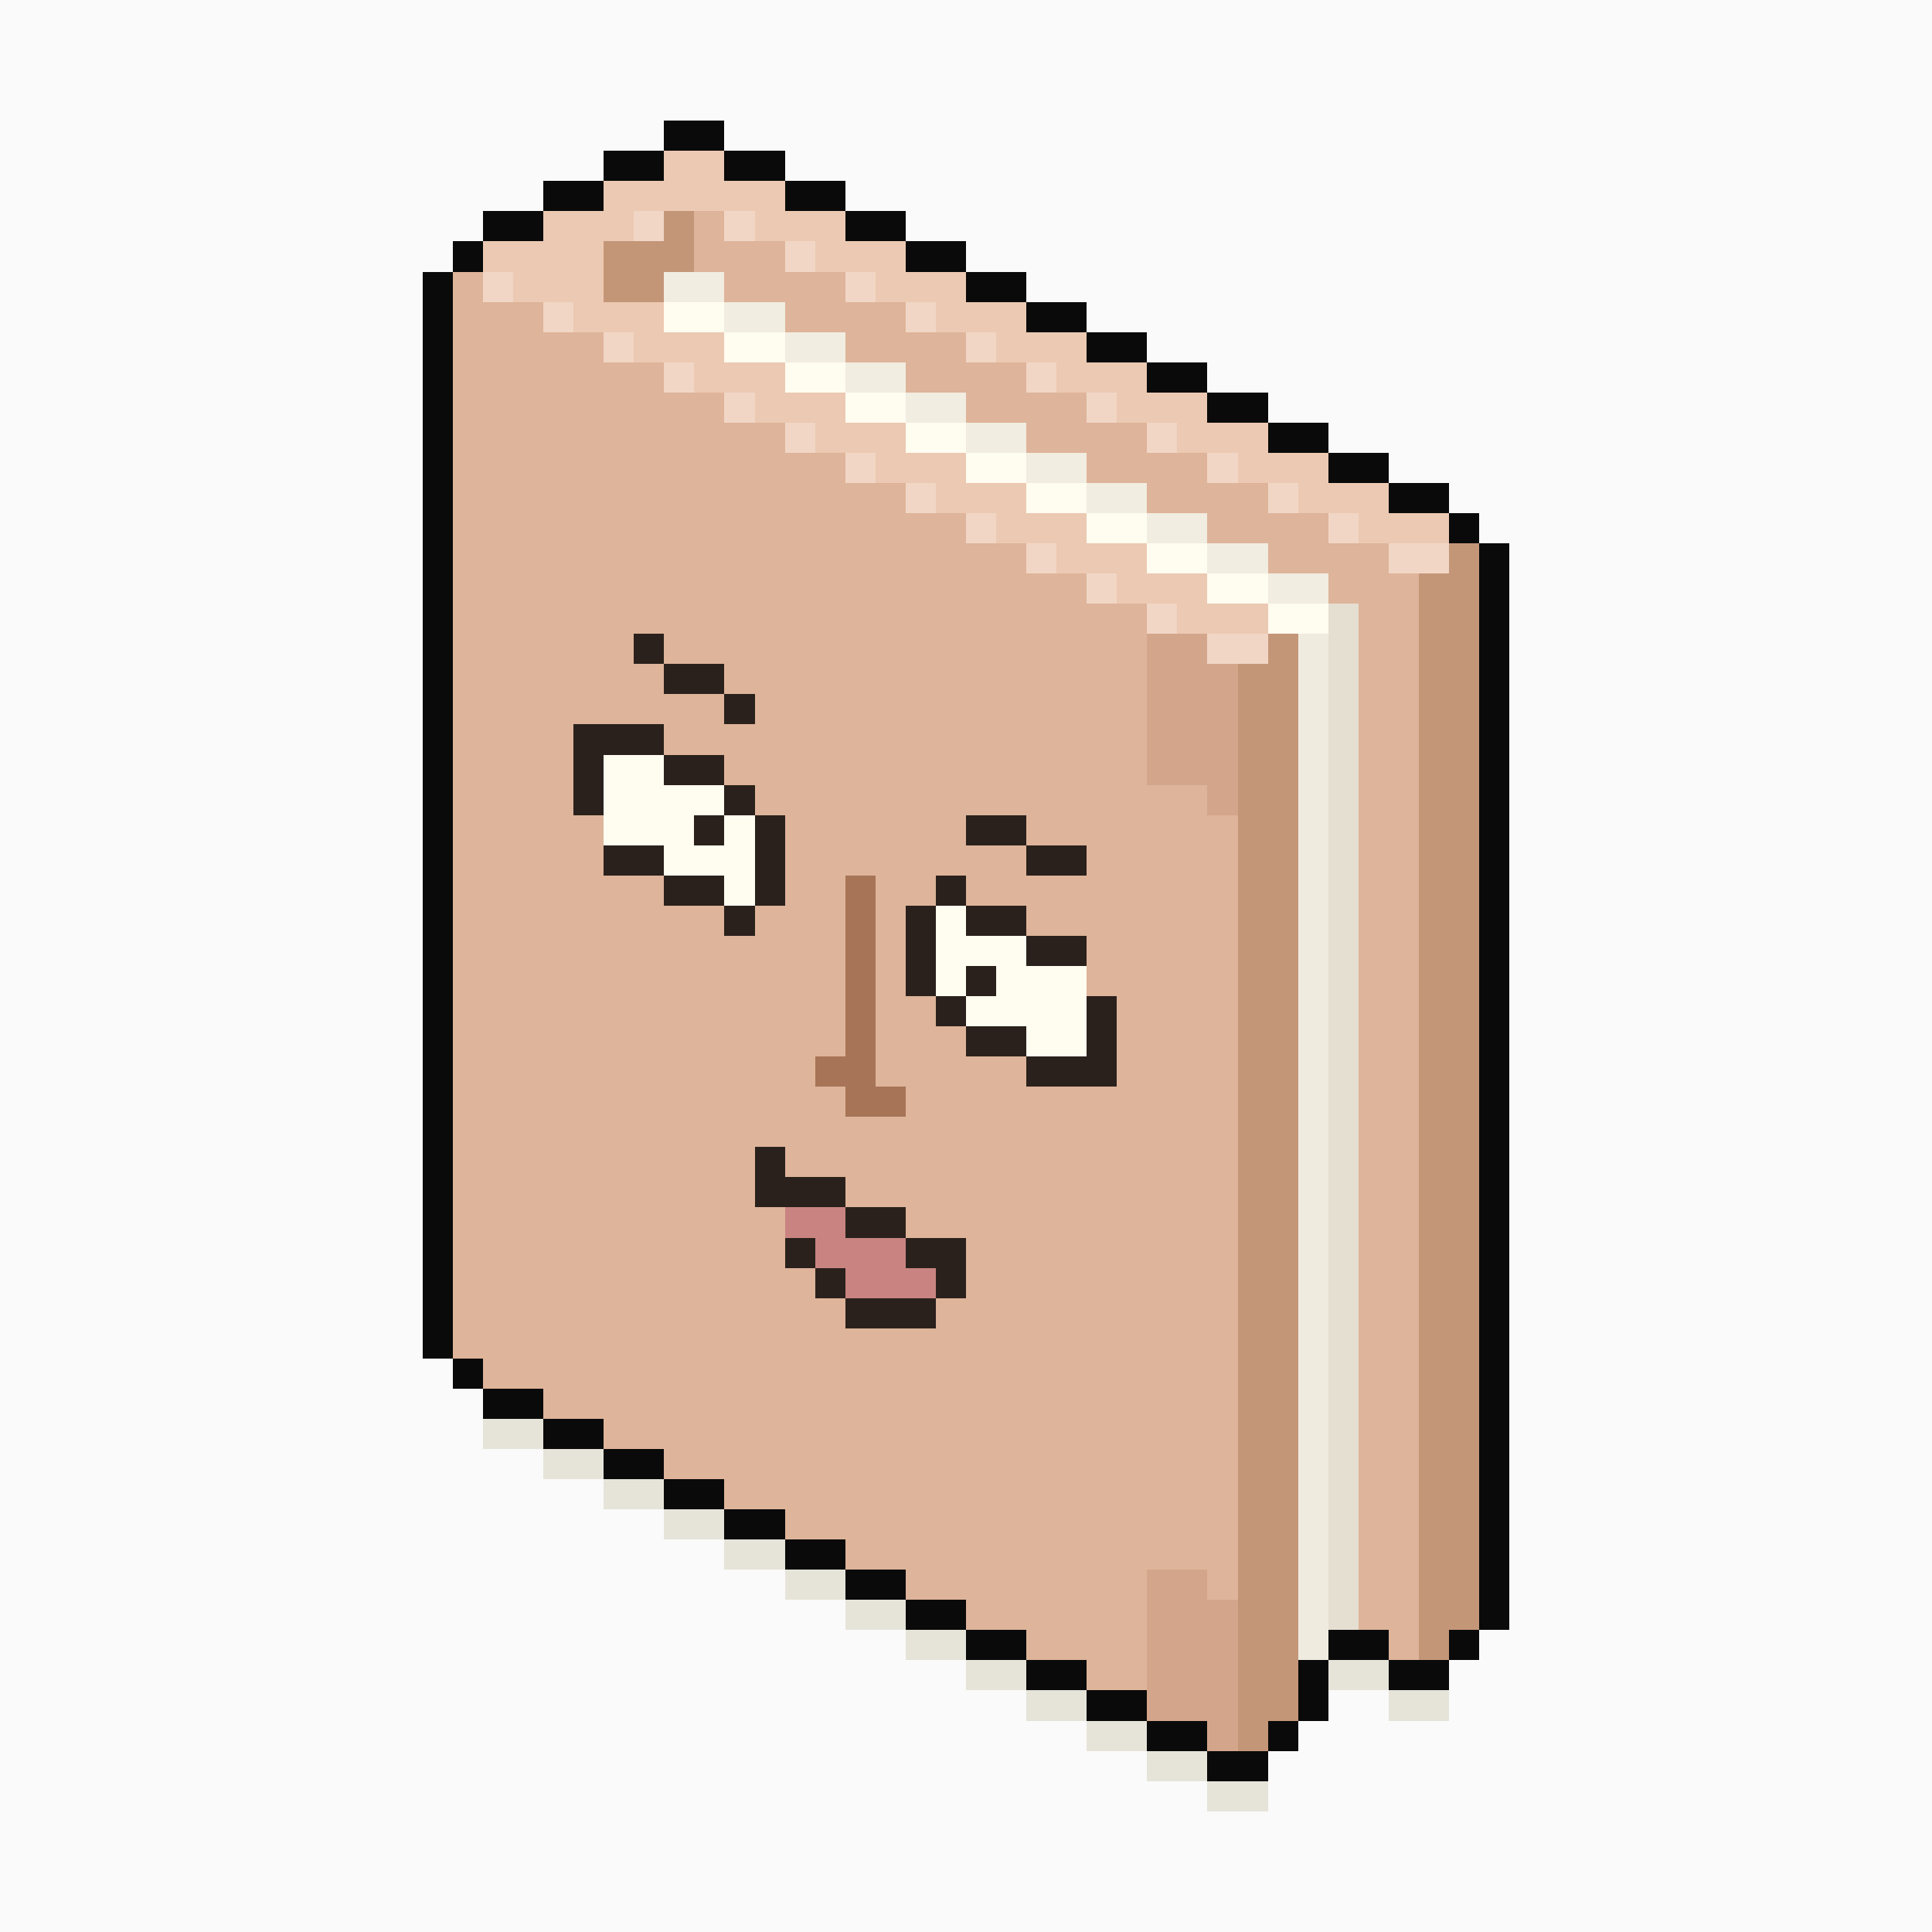
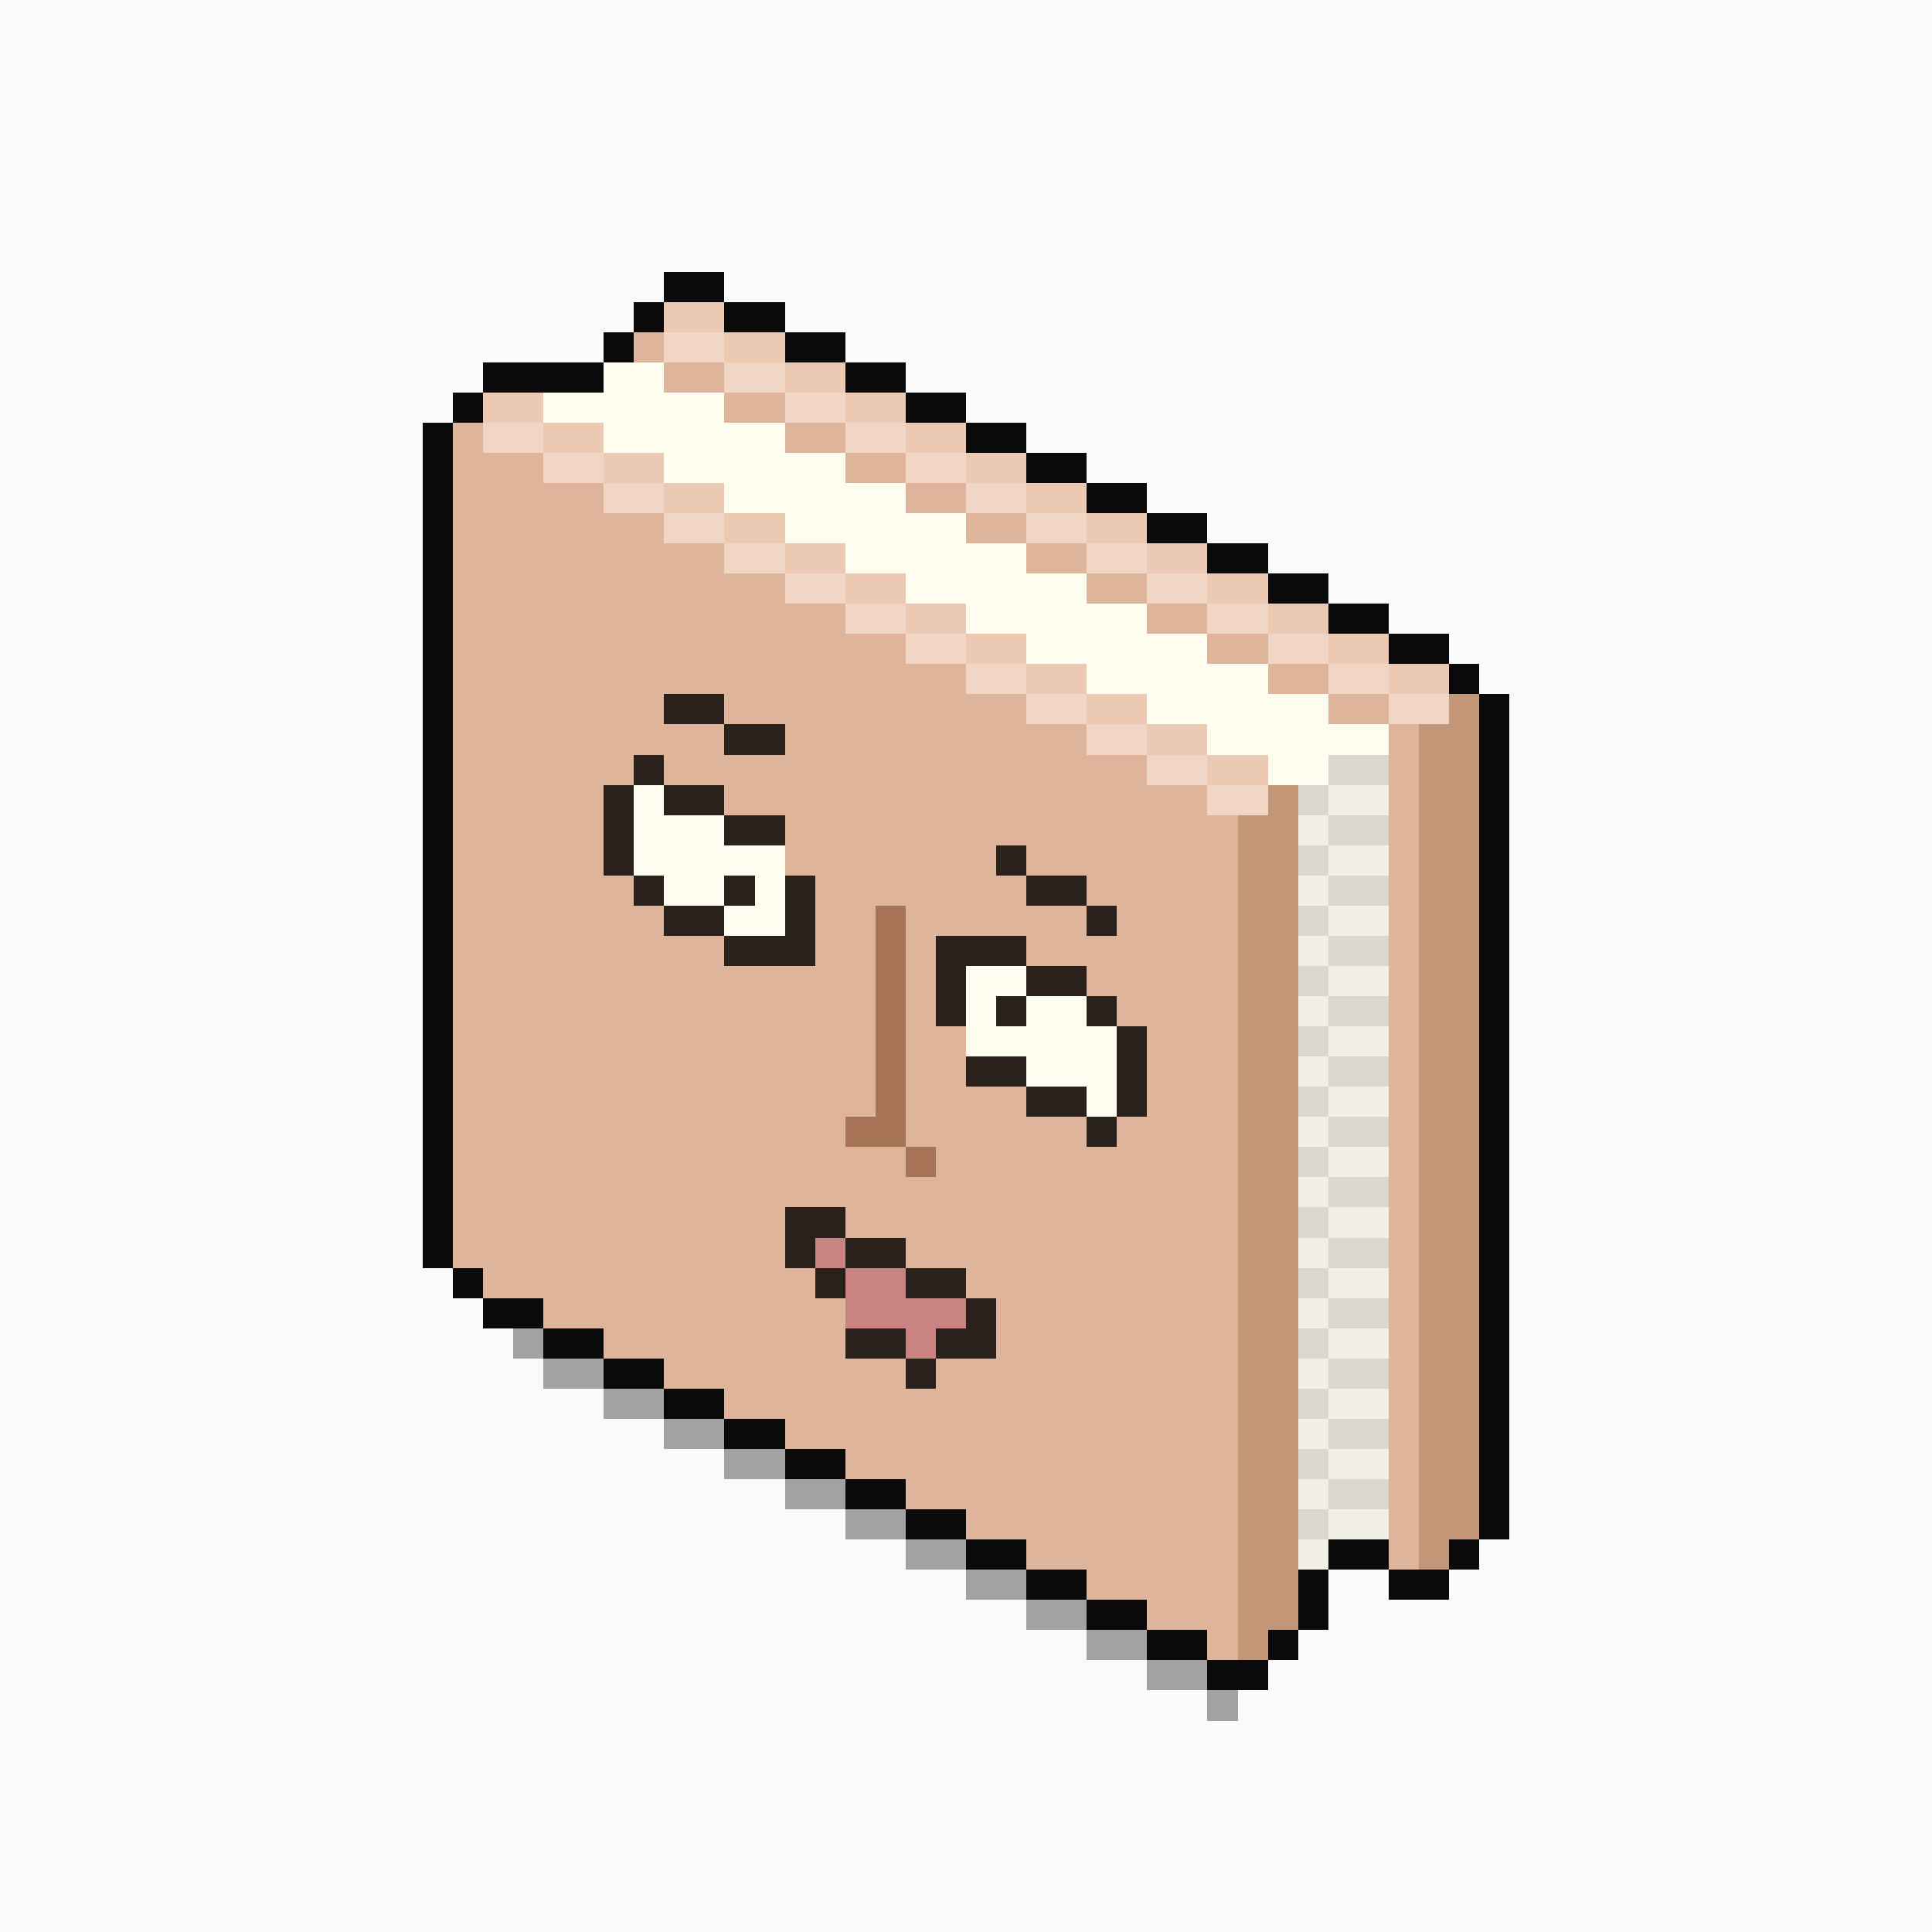
- <svg xmlns="http://www.w3.org/2000/svg" width="1024" height="1024" viewBox="0 0 64 64" shape-rendering="crispEdges">
+ <svg xmlns="http://www.w3.org/2000/svg" viewBox="0 0 64 64" shape-rendering="crispEdges" width="1024" height="1024">
  <rect width="64" height="64" fill="#fafafa" />
-   <path fill="#deb49a" d="M23 7h1v1h-1zM23 8h3v1h-3zM15 9h1v1h-1zM24 9h4v1h-4zM15 10h3v1h-3zM26 10h4v1h-4zM15 11h5v1h-5zM28 11h4v1h-4zM15 12h7v1h-7zM30 12h4v1h-4zM15 13h9v1h-9zM32 13h4v1h-4zM15 14h11v1h-11zM34 14h4v1h-4zM15 15h13v1h-13zM36 15h4v1h-4zM15 16h15v1h-15zM38 16h4v1h-4zM15 17h17v1h-17zM40 17h4v1h-4zM15 18h19v1h-19zM42 18h4v1h-4zM15 19h21v1h-21zM44 19h3v1h-3zM15 20h23v1h-23zM15 21h6v1h-6zM22 21h16v1h-16zM15 22h7v1h-7zM24 22h14v1h-14zM15 23h9v1h-9zM25 23h13v1h-13zM22 24h16v1h-16zM24 25h14v1h-14zM15 24h4v3h-4zM25 26h15v1h-15zM26 27h6v1h-6zM34 27h7v1h-7zM15 27h5v2h-5zM26 28h8v1h-8zM36 28h5v1h-5zM15 29h7v1h-7zM26 29h2v1h-2zM29 29h2v1h-2zM32 29h9v1h-9zM15 30h9v1h-9zM25 30h3v1h-3zM34 30h7v1h-7zM29 30h1v3h-1zM36 31h5v2h-5zM29 33h2v1h-2zM15 31h13v4h-13zM29 34h3v1h-3zM15 35h12v1h-12zM29 35h5v1h-5zM37 33h4v3h-4zM15 36h13v1h-13zM30 36h11v1h-11zM15 37h26v1h-26zM26 38h15v1h-15zM15 38h10v2h-10zM28 39h13v1h-13zM30 40h11v1h-11zM15 40h11v2h-11zM15 42h12v1h-12zM32 41h9v2h-9zM15 43h13v1h-13zM31 43h10v1h-10zM15 44h26v1h-26zM16 45h25v1h-25zM18 46h23v1h-23zM20 47h21v1h-21zM22 48h19v1h-19zM24 49h17v1h-17zM26 50h15v1h-15zM28 51h13v1h-13zM30 52h8v1h-8zM40 52h1v1h-1zM32 53h6v1h-6zM45 20h2v34h-2zM34 54h4v1h-4zM46 54h1v1h-1zM36 55h2v1h-2z" />
-   <path fill="#0a0a0a" d="M22 4h2v1h-2zM20 5h2v1h-2zM24 5h2v1h-2zM18 6h2v1h-2zM26 6h2v1h-2zM16 7h2v1h-2zM28 7h2v1h-2zM15 8h1v1h-1zM30 8h2v1h-2zM32 9h2v1h-2zM34 10h2v1h-2zM36 11h2v1h-2zM38 12h2v1h-2zM40 13h2v1h-2zM42 14h2v1h-2zM44 15h2v1h-2zM46 16h2v1h-2zM48 17h1v1h-1zM14 9h1v36h-1zM15 45h1v1h-1zM16 46h2v1h-2zM18 47h2v1h-2zM20 48h2v1h-2zM22 49h2v1h-2zM24 50h2v1h-2zM26 51h2v1h-2zM28 52h2v1h-2zM30 53h2v1h-2zM49 18h1v36h-1zM32 54h2v1h-2zM44 54h2v1h-2zM48 54h1v1h-1zM34 55h2v1h-2zM46 55h2v1h-2zM36 56h2v1h-2zM43 55h1v2h-1zM38 57h2v1h-2zM42 57h1v1h-1zM40 58h2v1h-2z" />
-   <path fill="#2a211c" d="M21 21h1v1h-1zM22 22h2v1h-2zM24 23h1v1h-1zM19 24h3v1h-3zM22 25h2v1h-2zM19 25h1v2h-1zM24 26h1v1h-1zM23 27h1v1h-1zM32 27h2v1h-2zM20 28h2v1h-2zM34 28h2v1h-2zM22 29h2v1h-2zM25 27h1v3h-1zM31 29h1v1h-1zM24 30h1v1h-1zM32 30h2v1h-2zM34 31h2v1h-2zM30 30h1v3h-1zM32 32h1v1h-1zM31 33h1v1h-1zM32 34h2v1h-2zM36 33h1v2h-1zM34 35h3v1h-3zM25 38h1v1h-1zM25 39h3v1h-3zM28 40h2v1h-2zM26 41h1v1h-1zM30 41h2v1h-2zM27 42h1v1h-1zM31 42h1v1h-1zM28 43h3v1h-3z" />
-   <path fill="#ecc9b2" d="M22 5h2v1h-2zM20 6h6v1h-6zM18 7h3v1h-3zM25 7h3v1h-3zM16 8h4v1h-4zM27 8h3v1h-3zM17 9h3v1h-3zM29 9h3v1h-3zM19 10h3v1h-3zM31 10h3v1h-3zM21 11h3v1h-3zM33 11h3v1h-3zM23 12h3v1h-3zM35 12h3v1h-3zM25 13h3v1h-3zM37 13h3v1h-3zM27 14h3v1h-3zM39 14h3v1h-3zM29 15h3v1h-3zM41 15h3v1h-3zM31 16h3v1h-3zM43 16h3v1h-3zM33 17h3v1h-3zM45 17h3v1h-3zM35 18h3v1h-3zM37 19h3v1h-3zM39 20h3v1h-3z" />
-   <path fill="#f1d6c5" d="M21 7h1v1h-1zM24 7h1v1h-1zM26 8h1v1h-1zM16 9h1v1h-1zM28 9h1v1h-1zM18 10h1v1h-1zM30 10h1v1h-1zM20 11h1v1h-1zM32 11h1v1h-1zM22 12h1v1h-1zM34 12h1v1h-1zM24 13h1v1h-1zM36 13h1v1h-1zM26 14h1v1h-1zM38 14h1v1h-1zM28 15h1v1h-1zM40 15h1v1h-1zM30 16h1v1h-1zM42 16h1v1h-1zM32 17h1v1h-1zM44 17h1v1h-1zM34 18h1v1h-1zM46 18h2v1h-2zM36 19h1v1h-1zM38 20h1v1h-1zM40 21h2v1h-2z" />
-   <path fill="#fffcf0" d="M22 10h2v1h-2zM24 11h2v1h-2zM26 12h2v1h-2zM28 13h2v1h-2zM30 14h2v1h-2zM32 15h2v1h-2zM34 16h2v1h-2zM36 17h2v1h-2zM38 18h2v1h-2zM40 19h2v1h-2zM42 20h2v1h-2zM20 25h2v1h-2zM20 26h4v1h-4zM20 27h3v1h-3zM24 27h1v1h-1zM22 28h3v1h-3zM24 29h1v1h-1zM31 30h1v1h-1zM31 31h3v1h-3zM31 32h1v1h-1zM33 32h3v1h-3zM32 33h4v1h-4zM34 34h2v1h-2z" />
-   <path fill="#e6e4d9" d="M16 47h2v1h-2zM18 48h2v1h-2zM20 49h2v1h-2zM22 50h2v1h-2zM24 51h2v1h-2zM26 52h2v1h-2zM28 53h2v1h-2zM30 54h2v1h-2zM32 55h2v1h-2zM44 55h2v1h-2zM34 56h2v1h-2zM46 56h2v1h-2zM36 57h2v1h-2zM38 58h2v1h-2zM40 59h2v1h-2z" />
-   <path fill="#f1ede0" d="M22 9h2v1h-2zM24 10h2v1h-2zM26 11h2v1h-2zM28 12h2v1h-2zM30 13h2v1h-2zM32 14h2v1h-2zM34 15h2v1h-2zM36 16h2v1h-2zM38 17h2v1h-2zM40 18h2v1h-2zM42 19h2v1h-2z" />
-   <path fill="#c49678" d="M22 7h1v1h-1zM20 8h3v1h-3zM20 9h2v1h-2zM48 18h1v1h-1zM42 21h1v1h-1zM47 19h2v35h-2zM47 54h1v1h-1zM41 22h2v35h-2zM41 57h1v1h-1z" />
-   <path fill="#d3a68b" d="M38 21h2v1h-2zM38 22h3v4h-3zM40 26h1v1h-1zM38 52h2v1h-2zM38 53h3v4h-3zM40 57h1v1h-1z" />
-   <path fill="#a77457" d="M28 29h1v6h-1zM27 35h2v1h-2zM28 36h2v1h-2z" />
-   <path fill="#c98481" d="M26 40h2v1h-2zM27 41h3v1h-3zM28 42h3v1h-3z" />
-   <path fill="#e4dfd1" d="M44 20h1v34h-1z" />
-   <path fill="#efebdf" d="M43 21h1v34h-1z" />
+   <path fill="#deb49a" d="M21 11h1v1h-1zM22 12h2v1h-2zM24 13h2v1h-2zM15 14h1v28h-1zM26 14h2v1h-2zM16 15h2v28h-2zM28 15h2v1h-2zM18 16h2v28h-2zM30 16h2v1h-2zM20 17h2v8h-2zM32 17h2v1h-2zM22 18h2v5h-2zM34 18h2v1h-2zM24 19h2v5h-2zM36 19h2v1h-2zM26 20h2v9h-2zM38 20h2v1h-2zM28 21h2v9h-2zM40 21h2v1h-2zM30 22h2v9h-2zM42 22h2v1h-2zM32 23h2v5h-2zM44 23h2v1h-2zM22 24h2v2h-2zM34 24h2v5h-2zM46 24h1v28h-1zM20 25h1v1h-1zM24 25h2v2h-2zM36 25h2v5h-2zM38 26h2v28h-2zM40 27h1v28h-1zM32 28h1v3h-1zM20 29h1v16h-1zM27 29h1v11h-1zM33 29h1v2h-1zM21 30h1v15h-1zM28 30h1v7h-1zM34 30h2v2h-2zM37 30h1v4h-1zM22 31h2v15h-2zM30 31h1v7h-1zM36 31h1v2h-1zM24 32h3v8h-3zM31 34h1v8h-1zM32 36h2v7h-2zM34 37h2v15h-2zM37 37h1v16h-1zM28 38h2v3h-2zM36 38h1v15h-1zM30 39h1v3h-1zM24 40h2v7h-2zM26 42h1v6h-1zM27 43h1v5h-1zM33 43h1v8h-1zM28 45h2v4h-2zM31 45h2v5h-2zM30 46h1v4h-1zM32 50h1v1h-1z" />
+   <path fill="#0a0a0a" d="M22 9h2v1h-2zM21 10h1v1h-1zM24 10h2v1h-2zM20 11h1v1h-1zM26 11h2v1h-2zM16 12h4v1h-4zM28 12h2v1h-2zM15 13h1v1h-1zM30 13h2v1h-2zM14 14h1v28h-1zM32 14h2v1h-2zM34 15h2v1h-2zM36 16h2v1h-2zM38 17h2v1h-2zM40 18h2v1h-2zM42 19h2v1h-2zM44 20h2v1h-2zM46 21h2v1h-2zM48 22h1v1h-1zM49 23h1v28h-1zM15 42h1v1h-1zM16 43h2v1h-2zM18 44h2v1h-2zM20 45h2v1h-2zM22 46h2v1h-2zM24 47h2v1h-2zM26 48h2v1h-2zM28 49h2v1h-2zM30 50h2v1h-2zM32 51h2v1h-2zM44 51h2v1h-2zM48 51h1v1h-1zM34 52h2v1h-2zM43 52h1v2h-1zM46 52h2v1h-2zM36 53h2v1h-2zM38 54h2v1h-2zM42 54h1v1h-1zM40 55h2v1h-2z" />
+   <path fill="#c49678" d="M48 23h1v28h-1zM47 24h1v28h-1zM42 26h1v28h-1zM41 27h1v28h-1z" />
+   <path fill="#fffcf0" d="M20 12h2v3h-2zM18 13h2v1h-2zM22 13h2v3h-2zM24 14h2v3h-2zM26 15h2v3h-2zM28 16h2v3h-2zM30 17h2v3h-2zM32 18h2v3h-2zM34 19h2v3h-2zM36 20h2v3h-2zM38 21h2v3h-2zM40 22h2v3h-2zM42 23h2v3h-2zM44 24h2v1h-2zM21 26h1v3h-1zM22 27h2v3h-2zM24 28h2v1h-2zM25 29h1v2h-1zM24 30h1v1h-1zM32 32h2v1h-2zM32 33h1v2h-1zM34 33h2v3h-2zM33 34h1v1h-1zM36 34h1v3h-1z" />
+   <path fill="#2a211c" d="M22 23h2v1h-2zM24 24h2v1h-2zM21 25h1v1h-1zM20 26h1v3h-1zM22 26h2v1h-2zM24 27h2v1h-2zM33 28h1v1h-1zM21 29h1v1h-1zM24 29h1v1h-1zM26 29h1v3h-1zM34 29h2v1h-2zM22 30h2v1h-2zM36 30h1v1h-1zM24 31h2v1h-2zM31 31h3v1h-3zM31 32h1v2h-1zM34 32h2v1h-2zM33 33h1v1h-1zM36 33h1v1h-1zM37 34h1v3h-1zM32 35h2v1h-2zM34 36h2v1h-2zM36 37h1v1h-1zM26 40h2v1h-2zM26 41h1v1h-1zM28 41h2v1h-2zM27 42h1v1h-1zM30 42h2v1h-2zM32 43h1v2h-1zM28 44h2v1h-2zM31 44h1v1h-1zM30 45h1v1h-1z" />
+   <path fill="#ecc9b2" d="M22 10h2v1h-2zM24 11h2v1h-2zM26 12h2v1h-2zM16 13h2v1h-2zM28 13h2v1h-2zM18 14h2v1h-2zM30 14h2v1h-2zM20 15h2v1h-2zM32 15h2v1h-2zM22 16h2v1h-2zM34 16h2v1h-2zM24 17h2v1h-2zM36 17h2v1h-2zM26 18h2v1h-2zM38 18h2v1h-2zM28 19h2v1h-2zM40 19h2v1h-2zM30 20h2v1h-2zM42 20h2v1h-2zM32 21h2v1h-2zM44 21h2v1h-2zM34 22h2v1h-2zM46 22h2v1h-2zM36 23h2v1h-2zM38 24h2v1h-2zM40 25h2v1h-2z" />
+   <path fill="#f1d6c5" d="M22 11h2v1h-2zM24 12h2v1h-2zM26 13h2v1h-2zM16 14h2v1h-2zM28 14h2v1h-2zM18 15h2v1h-2zM30 15h2v1h-2zM20 16h2v1h-2zM32 16h2v1h-2zM22 17h2v1h-2zM34 17h2v1h-2zM24 18h2v1h-2zM36 18h2v1h-2zM26 19h2v1h-2zM38 19h2v1h-2zM28 20h2v1h-2zM40 20h2v1h-2zM30 21h2v1h-2zM42 21h2v1h-2zM32 22h2v1h-2zM44 22h2v1h-2zM34 23h2v1h-2zM46 23h2v1h-2zM36 24h2v1h-2zM38 25h2v1h-2zM40 26h2v1h-2z" />
+   <path fill="#dad8ce" d="M44 25h2v1h-2zM43 26h1v1h-1zM44 27h2v1h-2zM43 28h1v1h-1zM44 29h2v1h-2zM43 30h1v1h-1zM44 31h2v1h-2zM43 32h1v1h-1zM44 33h2v1h-2zM43 34h1v1h-1zM44 35h2v1h-2zM43 36h1v1h-1zM44 37h2v1h-2zM43 38h1v1h-1zM44 39h2v1h-2zM43 40h1v1h-1zM44 41h2v1h-2zM43 42h1v1h-1zM44 43h2v1h-2zM43 44h1v1h-1zM44 45h2v1h-2zM43 46h1v1h-1zM44 47h2v1h-2zM43 48h1v1h-1zM44 49h2v1h-2zM43 50h1v1h-1z" />
+   <path fill="#f2f0e5" d="M44 26h2v1h-2zM43 27h1v1h-1zM44 28h2v1h-2zM43 29h1v1h-1zM44 30h2v1h-2zM43 31h1v1h-1zM44 32h2v1h-2zM43 33h1v1h-1zM44 34h2v1h-2zM43 35h1v1h-1zM44 36h2v1h-2zM43 37h1v1h-1zM44 38h2v1h-2zM43 39h1v1h-1zM44 40h2v1h-2zM43 41h1v1h-1zM44 42h2v1h-2zM43 43h1v1h-1zM44 44h2v1h-2zM43 45h1v1h-1zM44 46h2v1h-2zM43 47h1v1h-1zM44 48h2v1h-2zM43 49h1v1h-1zM44 50h2v1h-2zM43 51h1v1h-1z" />
+   <path fill="#000000" fill-opacity="0.353" d="M17 44h1v1h-1zM18 45h2v1h-2zM20 46h2v1h-2zM22 47h2v1h-2zM24 48h2v1h-2zM26 49h2v1h-2zM28 50h2v1h-2zM30 51h2v1h-2zM32 52h2v1h-2zM34 53h2v1h-2zM36 54h2v1h-2zM38 55h2v1h-2zM40 56h1v1h-1z" />
+   <path fill="#a77457" d="M29 30h1v8h-1zM28 37h1v1h-1zM30 38h1v1h-1z" />
+   <path fill="#c98481" d="M27 41h1v1h-1zM28 42h2v2h-2zM30 43h2v1h-2zM30 44h1v1h-1z" />
</svg>
